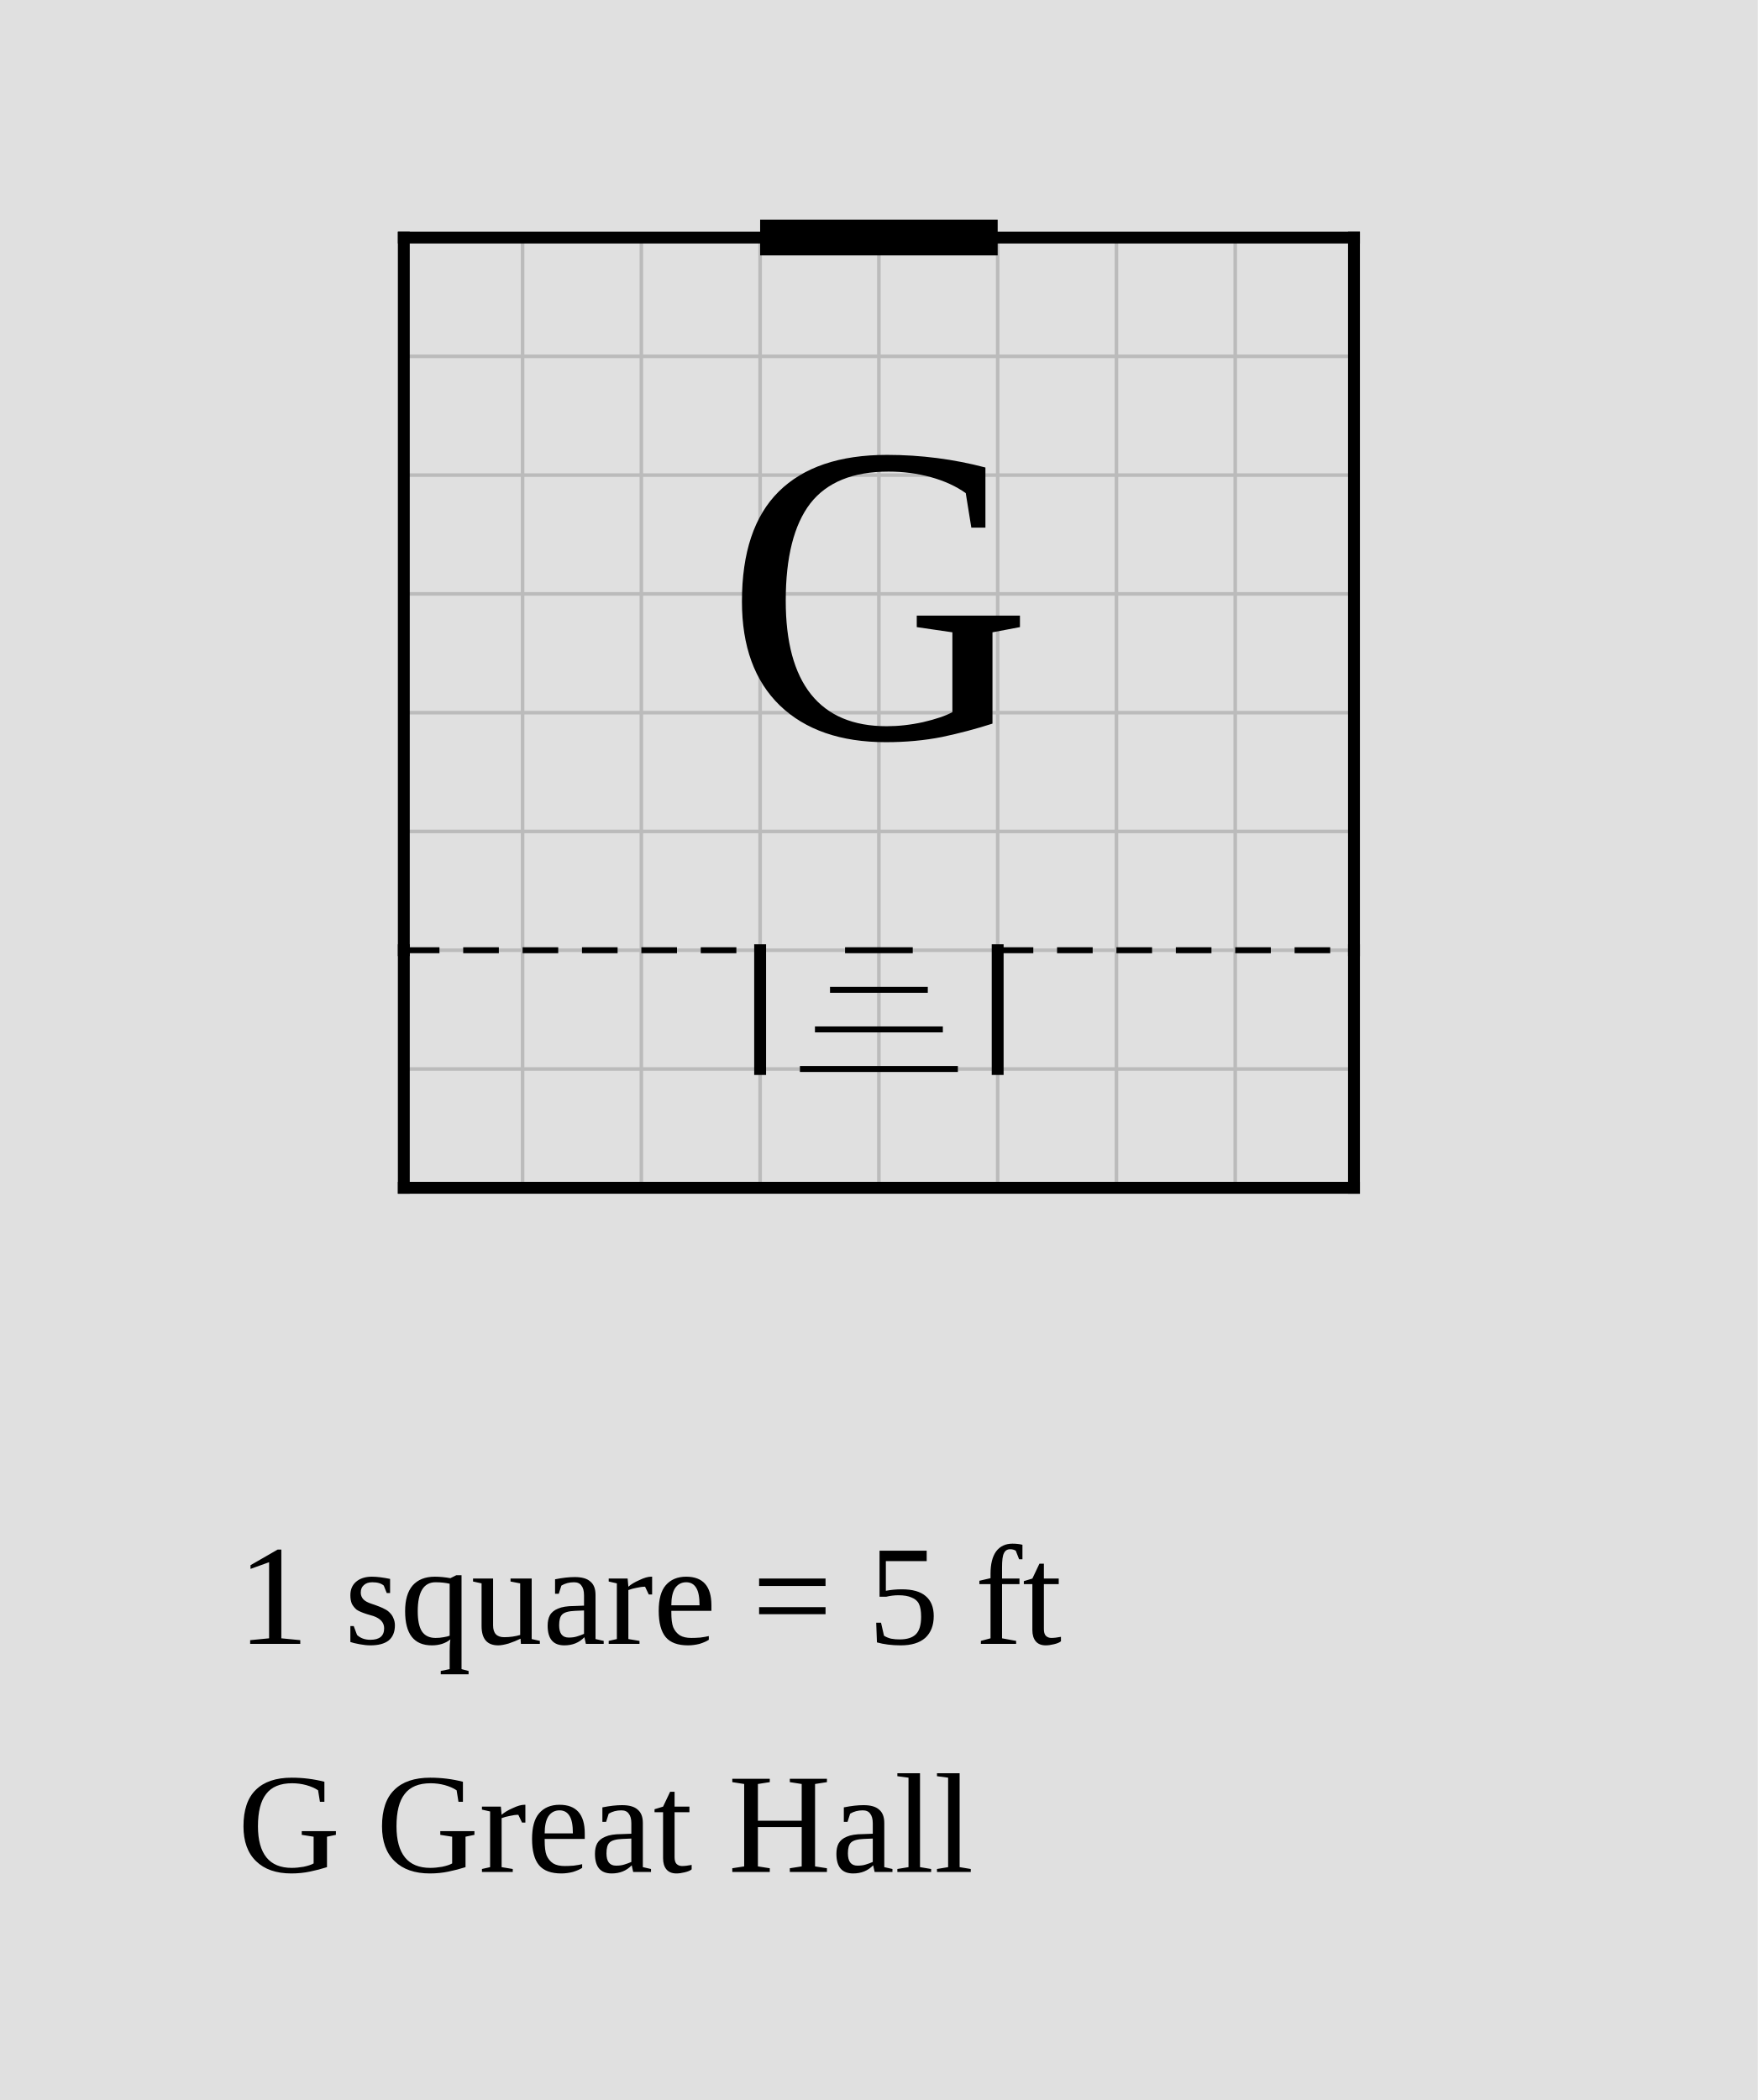
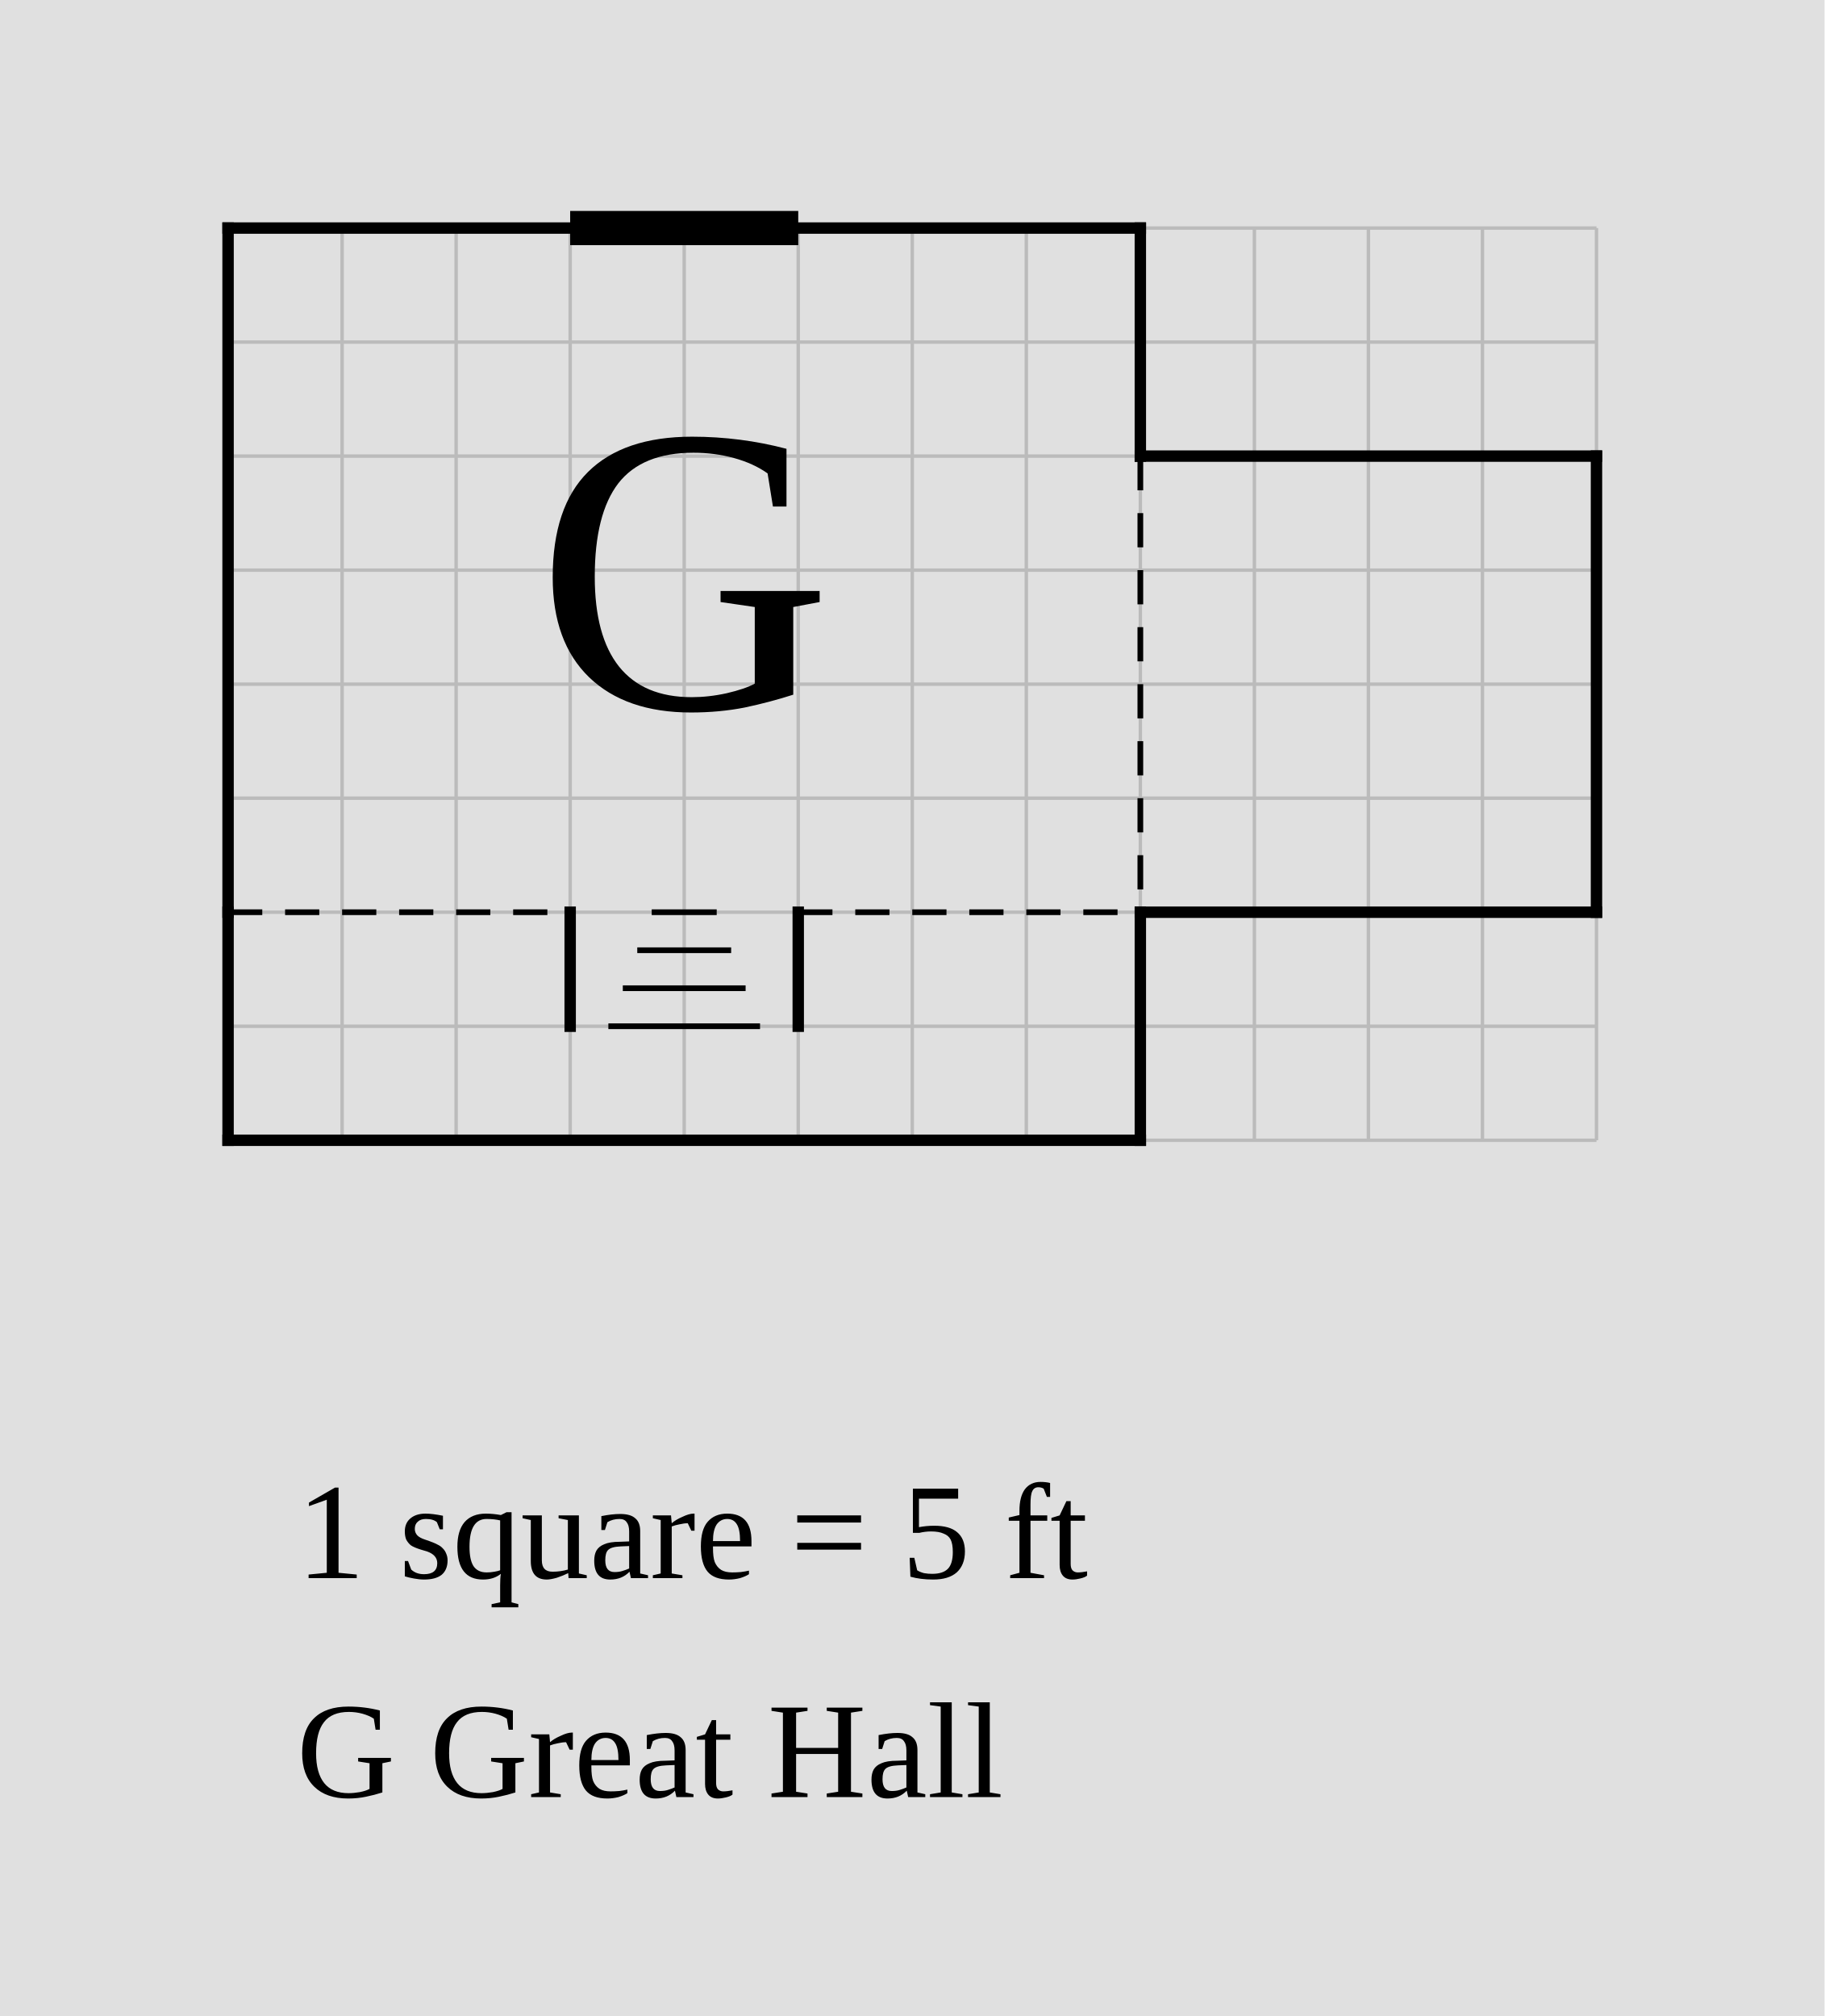
- <svg xmlns="http://www.w3.org/2000/svg" width="740" height="884" viewBox="-17 -10 74 88.4">
-   <rect x="-17" y="-10" width="74" height="88.4" fill="#e0e0e0" />
+ <svg xmlns="http://www.w3.org/2000/svg" width="800" height="884" viewBox="-10 -10 80 88.4">
+   <rect x="-10" y="-10" width="80" height="88.4" fill="#e0e0e0" />
  <g stroke="#bbb" stroke-width="0.15">
    <line x1="0" y1="0" x2="0" y2="40" />
    <line x1="5" y1="0" x2="5" y2="40" />
    <line x1="10" y1="0" x2="10" y2="40" />
    <line x1="15" y1="0" x2="15" y2="40" />
    <line x1="20" y1="0" x2="20" y2="40" />
    <line x1="25" y1="0" x2="25" y2="40" />
    <line x1="30" y1="0" x2="30" y2="40" />
    <line x1="35" y1="0" x2="35" y2="40" />
    <line x1="40" y1="0" x2="40" y2="40" />
-     <line x1="0" y1="0" x2="40" y2="0" />
-     <line x1="0" y1="5" x2="40" y2="5" />
-     <line x1="0" y1="10" x2="40" y2="10" />
-     <line x1="0" y1="15" x2="40" y2="15" />
-     <line x1="0" y1="20" x2="40" y2="20" />
-     <line x1="0" y1="25" x2="40" y2="25" />
-     <line x1="0" y1="30" x2="40" y2="30" />
-     <line x1="0" y1="35" x2="40" y2="35" />
-     <line x1="0" y1="40" x2="40" y2="40" />
+     <line x1="45" y1="0" x2="45" y2="40" />
+     <line x1="50" y1="0" x2="50" y2="40" />
+     <line x1="55" y1="0" x2="55" y2="40" />
+     <line x1="60" y1="0" x2="60" y2="40" />
+     <line x1="0" y1="0" x2="60" y2="0" />
+     <line x1="0" y1="5" x2="60" y2="5" />
+     <line x1="0" y1="10" x2="60" y2="10" />
+     <line x1="0" y1="15" x2="60" y2="15" />
+     <line x1="0" y1="20" x2="60" y2="20" />
+     <line x1="0" y1="25" x2="60" y2="25" />
+     <line x1="0" y1="30" x2="60" y2="30" />
+     <line x1="0" y1="35" x2="60" y2="35" />
+     <line x1="0" y1="40" x2="60" y2="40" />
  </g>
  <line x1="0" y1="0" x2="0" y2="30" stroke="black" stroke-width="0.5" stroke-linecap="square" />
  <line x1="0" y1="0" x2="40" y2="0" stroke="black" stroke-width="0.5" stroke-linecap="square" />
  <line x1="0" y1="30" x2="0" y2="40" stroke="black" stroke-width="0.5" stroke-linecap="square" />
  <line x1="0" y1="40" x2="40" y2="40" stroke="black" stroke-width="0.5" stroke-linecap="square" />
-   <line x1="40" y1="0" x2="40" y2="30" stroke="black" stroke-width="0.5" stroke-linecap="square" />
+   <line x1="40" y1="0" x2="40" y2="10" stroke="black" stroke-width="0.5" stroke-linecap="square" />
+   <line x1="40" y1="10" x2="60" y2="10" stroke="black" stroke-width="0.5" stroke-linecap="square" />
  <line x1="40" y1="30" x2="40" y2="40" stroke="black" stroke-width="0.5" stroke-linecap="square" />
+   <line x1="40" y1="30" x2="60" y2="30" stroke="black" stroke-width="0.5" stroke-linecap="square" />
+   <line x1="60" y1="10" x2="60" y2="30" stroke="black" stroke-width="0.5" stroke-linecap="square" />
  <text data-block="great" x="20" y="15" text-anchor="middle" dominant-baseline="central" font-size="18">G</text>
  <line class="divider" x1="0" y1="30" x2="15" y2="30" stroke="black" stroke-width="0.25" stroke-dasharray="1.5 1" />
  <line class="divider" x1="25" y1="30" x2="40" y2="30" stroke="black" stroke-width="0.25" stroke-dasharray="1.5 1" />
+   <line class="divider" x1="40" y1="10" x2="40" y2="30" stroke="black" stroke-width="0.25" stroke-dasharray="1.5 1" />
  <g class="stairs" data-room="dais">
    <line x1="15" y1="30" x2="15" y2="35" stroke="black" stroke-width="0.5" stroke-linecap="square" />
    <line x1="25" y1="30" x2="25" y2="35" stroke="black" stroke-width="0.5" stroke-linecap="square" />
    <line x1="18.575" y1="30" x2="21.425" y2="30" stroke="black" stroke-width="0.25" />
    <line x1="17.942" y1="31.667" x2="22.058" y2="31.667" stroke="black" stroke-width="0.25" />
    <line x1="17.308" y1="33.333" x2="22.692" y2="33.333" stroke="black" stroke-width="0.25" />
    <line x1="16.675" y1="35" x2="23.325" y2="35" stroke="black" stroke-width="0.25" />
  </g>
  <line class="door" x1="15" y1="0" x2="25" y2="0" stroke="black" stroke-width="1.5" />
-   <text class="scale" x="-7" y="59.2" font-size="6">1 square = 5 ft</text>
-   <text class="key" x="-7" y="68.8" font-size="6">G  Great Hall</text>
+   <text class="scale" x="3" y="59.2" font-size="6">1 square = 5 ft</text>
+   <text class="key" x="3" y="68.8" font-size="6">G  Great Hall</text>
</svg>
